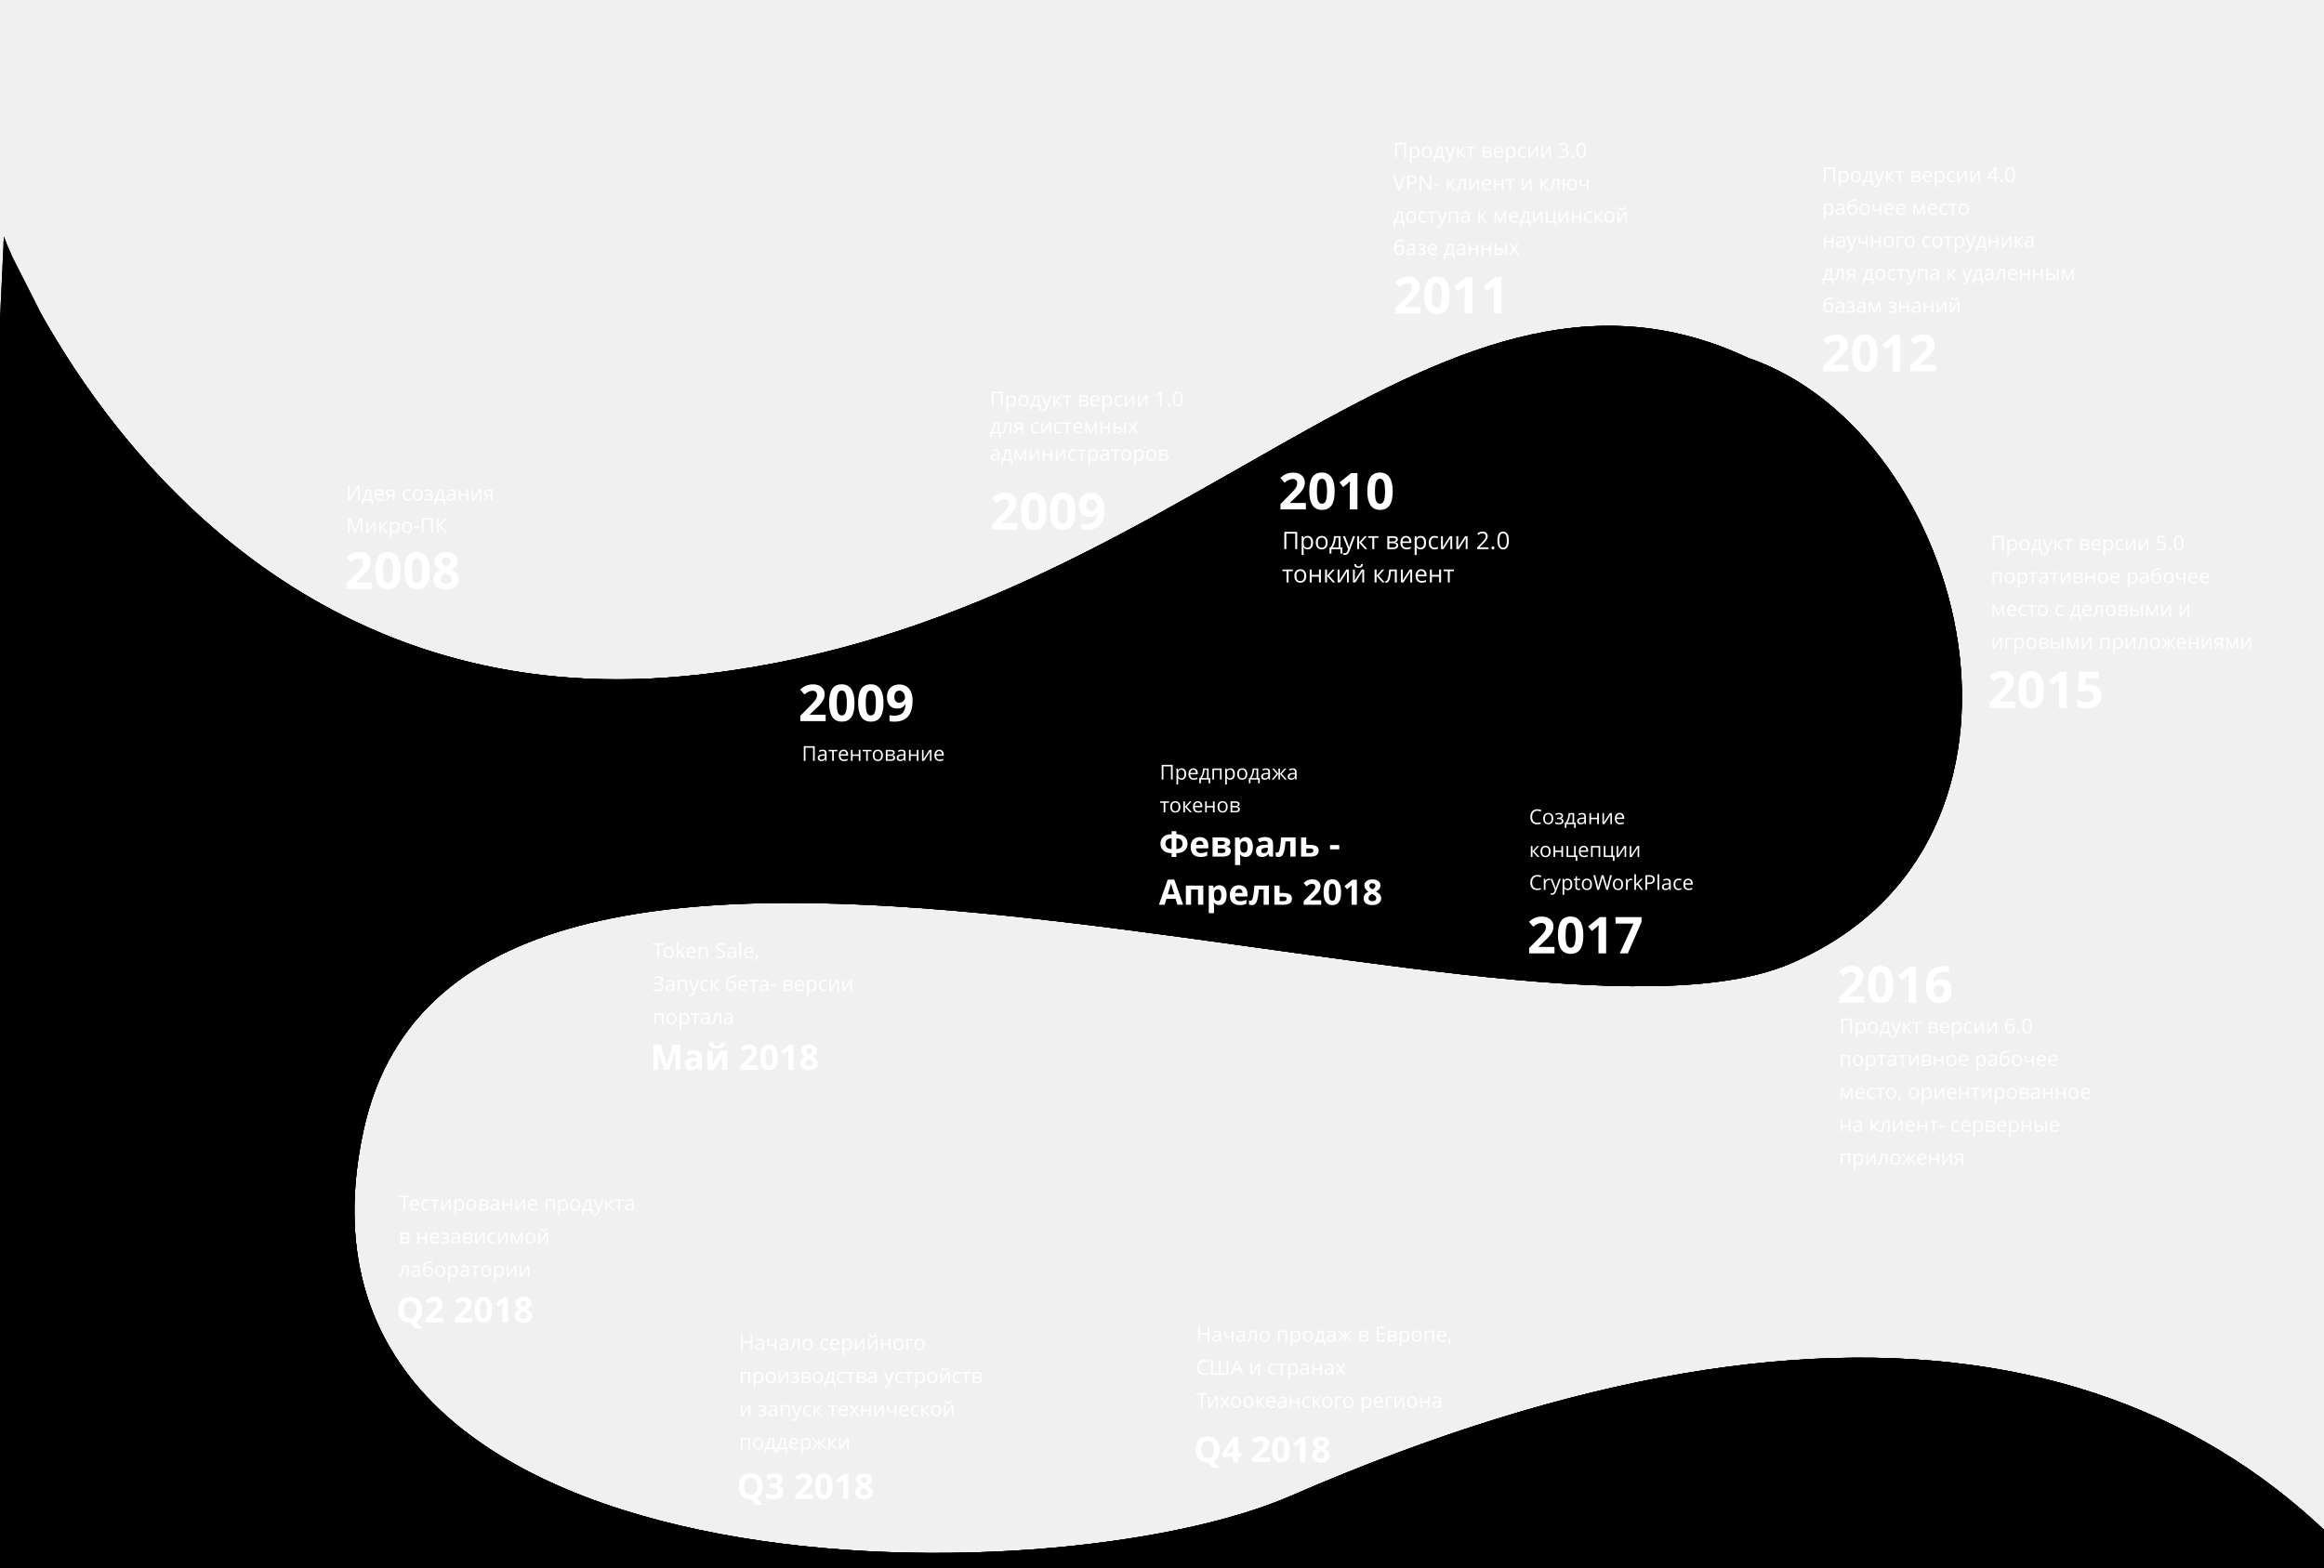
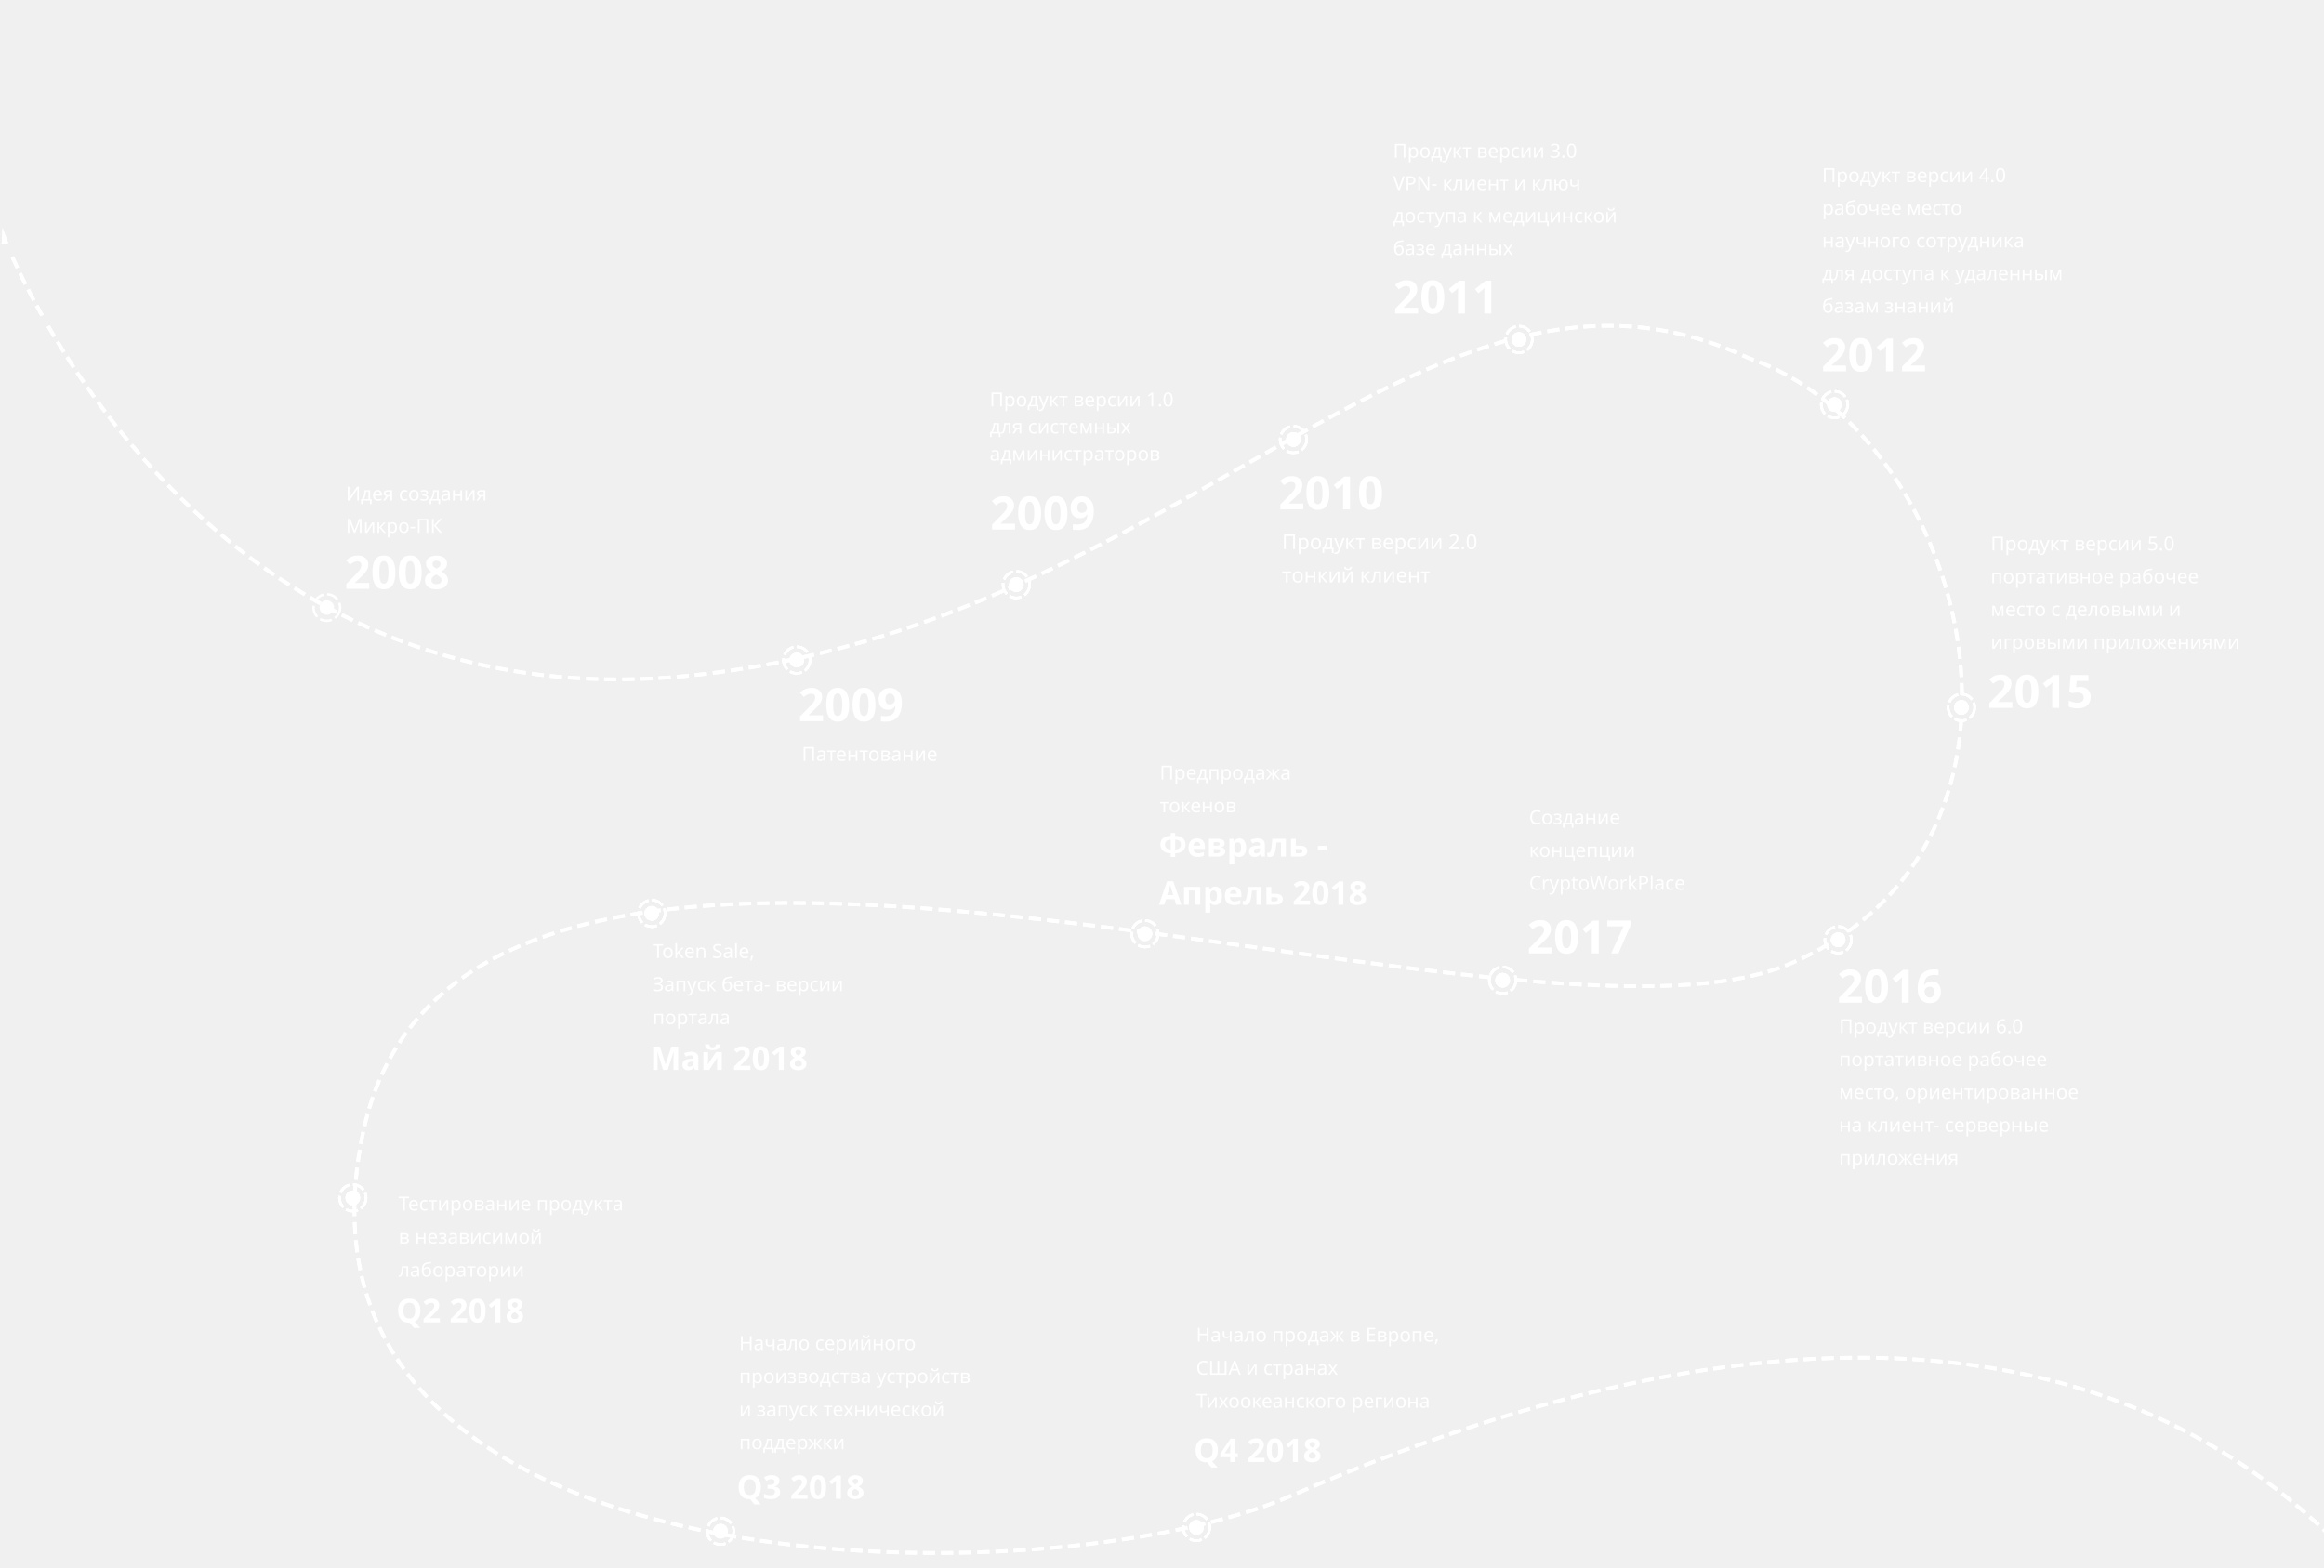
- <svg xmlns="http://www.w3.org/2000/svg" xmlns:html="http://www.w3.org/1999/xhtml" width="1920" height="1295" viewBox="0 0 1920 1295">
-   <defs>
-     <html:link no-compile="" rel="stylesheet" type="text/css" href="https://fonts.googleapis.com/css?family=Open+Sans:regular" />
-   </defs>
+ <svg xmlns="http://www.w3.org/2000/svg" width="1920" height="1295" viewBox="0 0 1920 1295">
+   <style type="text/css">
+ 		.st0{fill:none;}
+ 		.st1{fill:none;stroke:#fff;stroke-width:3;stroke-miterlimit:10;}
+ 		.st2{fill:none;stroke:#fff;stroke-width:3;stroke-miterlimit:10;stroke-dasharray:10,5;}
+ 
+ 		.st3{fill:none;stroke:#fff;stroke-width:3;stroke-miterlimit:10;stroke-dasharray:10,5;}
+ 		.st4{fill:none;stroke:#fff;stroke-width:3;stroke-miterlimit:10;stroke-dasharray:10,5;}
+ 
+ 		.st5{fill:none;stroke:#fff;stroke-width:3;stroke-miterlimit:10;stroke-dasharray:10,5;}
+ 		.st6{display:none;}
+ 		.s {}
+ 		.s1 {fill: none; stroke:#fff;stroke-width:2;stroke-dasharray:10,3}
+ 	</style>
+   <circle cx="270" cy="502" r="11" class="s1" transform="matrix(1 0 0 1 0 0)" />
+   <circle cx="270" cy="502" r="6" class="s" fill="#fff" transform="matrix(1 0 0 1 0 0)" />
+   <circle cx="270" cy="502" r="11" class="s1" transform="matrix(1 0 0 1 569.652 -18.934)" />
+   <circle cx="270" cy="502" r="6" class="s" fill="#fff" transform="matrix(1 0 0 1 569.653 -18.934)" />
+   <circle cx="270" cy="502" r="11" class="s1" transform="matrix(1 0 0 1 569.652 -18.934)" />
+   <circle cx="270" cy="502" r="6" class="s" fill="#fff" transform="matrix(1 0 0 1 569.652 -18.934)" />
+   <circle cx="270" cy="502" r="11" class="s1" transform="matrix(1 0 0 1 569.652 -18.934)" />
+   <circle cx="270" cy="502" r="6" class="s" fill="#fff" transform="matrix(1 0 0 1 569.652 -18.934)" />
+   <circle cx="270" cy="502" r="11" class="s1" transform="matrix(1 0 0 1 569.652 -18.934)" />
+   <circle cx="270" cy="502" r="6" class="s" fill="#fff" transform="matrix(1 0 0 1 569.652 -18.934)" />
+   <circle cx="270" cy="502" r="11" class="s1" transform="matrix(1 0 0 1 388.24 43.3896)" />
+   <circle cx="270" cy="502" r="6" class="s" fill="#fff" transform="matrix(1 0 0 1 388.24 43.3896)" />
+   <circle cx="270" cy="502" r="11" class="s1" transform="matrix(1 0 0 1 388.24 43.3896)" />
+   <circle cx="270" cy="502" r="6" class="s" fill="#fff" transform="matrix(1 0 0 1 388.24 43.3896)" />
+   <circle cx="270" cy="502" r="11" class="s1" transform="matrix(1 0 0 1 388.24 43.3896)" />
+   <circle cx="270" cy="502" r="6" class="s" fill="#fff" transform="matrix(1 0 0 1 388.24 43.3896)" />
+   <circle cx="270" cy="502" r="11" class="s1" transform="matrix(1 0 0 1 388.24 43.3896)" />
+   <circle cx="270" cy="502" r="6" class="s" fill="#fff" transform="matrix(1 0 0 1 388.24 43.3896)" />
+   <circle cx="270" cy="502" r="11" class="s1" transform="matrix(1 0 0 1 984.915 -221.508)" />
+   <circle cx="270" cy="502" r="6" class="s" fill="#fff" transform="matrix(1 0 0 1 984.915 -221.508)" />
+   <circle cx="270" cy="502" r="11" class="s1" transform="matrix(1 0 0 1 984.915 -221.508)" />
+   <circle cx="270" cy="502" r="6" class="s" fill="#fff" transform="matrix(1 0 0 1 984.915 -221.508)" />
+   <circle cx="270" cy="502" r="11" class="s1" transform="matrix(1 0 0 1 984.915 -221.508)" />
+   <circle cx="270" cy="502" r="6" class="s" fill="#fff" transform="matrix(1 0 0 1 984.915 -221.508)" />
+   <circle cx="270" cy="502" r="11" class="s1" transform="matrix(1 0 0 1 984.915 -221.508)" />
+   <circle cx="270" cy="502" r="6" class="s" fill="#fff" transform="matrix(1 0 0 1 984.915 -221.508)" />
+   <circle cx="270" cy="502" r="11" class="s1" transform="matrix(1 0 0 1 798.588 -138.876)" />
+   <circle cx="270" cy="502" r="6" class="s" fill="#fff" transform="matrix(1 0 0 1 798.588 -138.876)" />
+   <circle cx="270" cy="502" r="11" class="s1" transform="matrix(1 0 0 1 798.588 -138.876)" />
+   <circle cx="270" cy="502" r="6" class="s" fill="#fff" transform="matrix(1 0 0 1 798.588 -138.876)" />
+   <circle cx="270" cy="502" r="11" class="s1" transform="matrix(1 0 0 1 798.588 -138.876)" />
+   <circle cx="270" cy="502" r="6" class="s" fill="#fff" transform="matrix(1 0 0 1 798.588 -138.876)" />
+   <circle cx="270" cy="502" r="11" class="s1" transform="matrix(1 0 0 1 798.588 -138.876)" />
+   <circle cx="270" cy="502" r="6" class="s" fill="#fff" transform="matrix(1 0 0 1 798.588 -138.876)" />
+   <circle cx="270" cy="502" r="11" class="s1" transform="matrix(1 0 0 1 1245.6 -167.686)" />
+   <circle cx="270" cy="502" r="6" class="s" fill="#fff" transform="matrix(1 0 0 1 1245.6 -167.686)" />
+   <circle cx="270" cy="502" r="11" class="s1" transform="matrix(1 0 0 1 1245.6 -167.686)" />
+   <circle cx="270" cy="502" r="6" class="s" fill="#fff" transform="matrix(1 0 0 1 1245.6 -167.686)" />
+   <circle cx="270" cy="502" r="11" class="s1" transform="matrix(1 0 0 1 1245.6 -167.686)" />
+   <circle cx="270" cy="502" r="6" class="s" fill="#fff" transform="matrix(1 0 0 1 1245.6 -167.686)" />
+   <circle cx="270" cy="502" r="11" class="s1" transform="matrix(1 0 0 1 1245.6 -167.686)" />
+   <circle cx="270" cy="502" r="6" class="s" fill="#fff" transform="matrix(1 0 0 1 1245.6 -167.686)" />
+   <circle cx="270" cy="502" r="11" class="s1" transform="matrix(1 0 0 1 971.414 307.942)" />
+   <circle cx="270" cy="502" r="6" class="s" fill="#fff" transform="matrix(1 0 0 1 971.414 307.942)" />
+   <circle cx="270" cy="502" r="11" class="s1" transform="matrix(1 0 0 1 971.414 307.942)" />
+   <circle cx="270" cy="502" r="6" class="s" fill="#fff" transform="matrix(1 0 0 1 971.414 307.942)" />
+   <circle cx="270" cy="502" r="11" class="s1" transform="matrix(1 0 0 1 971.414 307.942)" />
+   <circle cx="270" cy="502" r="6" class="s" fill="#fff" transform="matrix(1 0 0 1 971.414 307.942)" />
+   <circle cx="270" cy="502" r="11" class="s1" transform="matrix(1 0 0 1 971.414 307.942)" />
+   <circle cx="270" cy="502" r="6" class="s" fill="#fff" transform="matrix(1 0 0 1 971.414 307.942)" />
+   <circle cx="270" cy="502" r="11" class="s1" transform="matrix(1 0 0 1 1248.59 274.548)" />
+   <circle cx="270" cy="502" r="6" class="s" fill="#fff" transform="matrix(1 0 0 1 1248.59 274.548)" />
+   <circle cx="270" cy="502" r="11" class="s1" transform="matrix(1 0 0 1 1248.59 274.548)" />
+   <circle cx="270" cy="502" r="6" class="s" fill="#fff" transform="matrix(1 0 0 1 1248.59 274.548)" />
+   <circle cx="270" cy="502" r="11" class="s1" transform="matrix(1 0 0 1 1248.59 274.548)" />
+   <circle cx="270" cy="502" r="6" class="s" fill="#fff" transform="matrix(1 0 0 1 1248.59 274.548)" />
+   <circle cx="270" cy="502" r="11" class="s1" transform="matrix(1 0 0 1 1248.59 274.548)" />
+   <circle cx="270" cy="502" r="6" class="s" fill="#fff" transform="matrix(1 0 0 1 1248.59 274.548)" />
+   <circle cx="270" cy="502" r="11" class="s1" transform="matrix(1 0 0 1 675.875 269.538)" />
+   <circle cx="270" cy="502" r="6" class="s" fill="#fff" transform="matrix(1 0 0 1 675.875 269.538)" />
+   <circle cx="270" cy="502" r="11" class="s1" transform="matrix(1 0 0 1 675.875 269.538)" />
+   <circle cx="270" cy="502" r="6" class="s" fill="#fff" transform="matrix(1 0 0 1 675.875 269.538)" />
+   <circle cx="270" cy="502" r="11" class="s1" transform="matrix(1 0 0 1 675.875 269.538)" />
+   <circle cx="270" cy="502" r="6" class="s" fill="#fff" transform="matrix(1 0 0 1 675.875 269.538)" />
+   <circle cx="270" cy="502" r="11" class="s1" transform="matrix(1 0 0 1 675.875 269.538)" />
+   <circle cx="270" cy="502" r="6" class="s" fill="#fff" transform="matrix(1 0 0 1 675.875 269.538)" />
+   <circle cx="270" cy="502" r="11" class="s1" transform="matrix(1 0 0 1 718.476 760.049)" />
+   <circle cx="270" cy="502" r="6" class="s" fill="#fff" transform="matrix(1 0 0 1 718.476 760.049)" />
+   <circle cx="270" cy="502" r="11" class="s1" transform="matrix(1 0 0 1 718.476 760.049)" />
+   <circle cx="270" cy="502" r="6" class="s" fill="#fff" transform="matrix(1 0 0 1 718.476 760.049)" />
+   <circle cx="270" cy="502" r="11" class="s1" transform="matrix(1 0 0 1 718.476 760.049)" />
+   <circle cx="270" cy="502" r="6" class="s" fill="#fff" transform="matrix(1 0 0 1 718.476 760.049)" />
+   <circle cx="270" cy="502" r="11" class="s1" transform="matrix(1 0 0 1 718.476 760.049)" />
+   <circle cx="270" cy="502" r="6" class="s" fill="#fff" transform="matrix(1 0 0 1 718.476 760.049)" />
+   <circle cx="270" cy="502" r="11" class="s1" transform="matrix(1 0 0 1 1350.44 82.5305)" />
+   <circle cx="270" cy="502" r="6" class="s" fill="#fff" transform="matrix(1 0 0 1 1350.44 82.5305)" />
+   <circle cx="270" cy="502" r="11" class="s1" transform="matrix(1 0 0 1 1350.44 82.5305)" />
+   <circle cx="270" cy="502" r="6" class="s" fill="#fff" transform="matrix(1 0 0 1 1350.44 82.5305)" />
+   <circle cx="270" cy="502" r="11" class="s1" transform="matrix(1 0 0 1 1350.44 82.5305)" />
+   <circle cx="270" cy="502" r="6" class="s" fill="#fff" transform="matrix(1 0 0 1 1350.44 82.5305)" />
+   <circle cx="270" cy="502" r="11" class="s1" transform="matrix(1 0 0 1 1350.44 82.5305)" />
+   <circle cx="270" cy="502" r="6" class="s" fill="#fff" transform="matrix(1 0 0 1 1350.44 82.5305)" />
+   <circle cx="270" cy="502" r="11" class="s1" transform="matrix(1 0 0 1 268.473 252.675)" />
+   <circle cx="270" cy="502" r="6" class="s" fill="#fff" transform="matrix(1 0 0 1 268.473 252.675)" />
+   <circle cx="270" cy="502" r="11" class="s1" transform="matrix(1 0 0 1 268.473 252.675)" />
+   <circle cx="270" cy="502" r="6" class="s" fill="#fff" transform="matrix(1 0 0 1 268.473 252.675)" />
+   <circle cx="270" cy="502" r="11" class="s1" transform="matrix(1 0 0 1 268.473 252.675)" />
+   <circle cx="270" cy="502" r="6" class="s" fill="#fff" transform="matrix(1 0 0 1 268.473 252.675)" />
+   <circle cx="270" cy="502" r="11" class="s1" transform="matrix(1 0 0 1 268.473 252.675)" />
+   <circle cx="270" cy="502" r="6" class="s" fill="#fff" transform="matrix(1 0 0 1 268.473 252.675)" />
+   <circle cx="270" cy="502" r="11" class="s1" transform="matrix(1 0 0 1 21.4677 487.757)" />
+   <circle cx="270" cy="502" r="6" class="s" fill="#fff" transform="matrix(1 0 0 1 21.4677 487.757)" />
+   <circle cx="270" cy="502" r="11" class="s1" transform="matrix(1 0 0 1 21.4677 487.757)" />
+   <circle cx="270" cy="502" r="6" class="s" fill="#fff" transform="matrix(1 0 0 1 21.4677 487.757)" />
+   <circle cx="270" cy="502" r="11" class="s1" transform="matrix(1 0 0 1 21.4677 487.757)" />
+   <circle cx="270" cy="502" r="6" class="s" fill="#fff" transform="matrix(1 0 0 1 21.4677 487.757)" />
+   <circle cx="270" cy="502" r="11" class="s1" transform="matrix(1 0 0 1 21.4677 487.757)" />
+   <circle cx="270" cy="502" r="6" class="s" fill="#fff" transform="matrix(1 0 0 1 21.4677 487.757)" />
+   <circle cx="270" cy="502" r="11" class="s1" transform="matrix(1 0 0 1 325.245 763.21)" />
+   <circle cx="270" cy="502" r="6" class="s" fill="#fff" transform="matrix(1 0 0 1 325.245 763.21)" />
+   <circle cx="270" cy="502" r="11" class="s1" transform="matrix(1 0 0 1 325.245 763.21)" />
+   <circle cx="270" cy="502" r="6" class="s" fill="#fff" transform="matrix(1 0 0 1 325.245 763.21)" />
+   <circle cx="270" cy="502" r="11" class="s1" transform="matrix(1 0 0 1 325.245 763.21)" />
+   <circle cx="270" cy="502" r="6" class="s" fill="#fff" transform="matrix(1 0 0 1 325.245 763.21)" />
+   <circle cx="270" cy="502" r="11" class="s1" transform="matrix(1 0 0 1 325.245 763.21)" />
+   <circle cx="270" cy="502" r="6" class="s" fill="#fff" transform="matrix(1 0 0 1 325.245 763.21)" />
  <g id="Слой_1" transform="matrix(1 0 0 1 0 0)">
    <g transform="matrix(1 0 0 1 0 0)">
      <g transform="matrix(1 0 0 1 0 0)">
        <path class="st0" d="M 3.2 195.7 C 3.2 195.7 154.1 597.5 565.2 558.7 C 976.3 519.9 1180.6 172 1444.2 295.7 C 1626.8 358 1712.6 696.4 1479.2 796.2 C 1245.8 896 383.9 545.4 300.2 934.7 C 216.5 1324.1 868.1 1323.3 1067.2 1235.7 C 1537.3 1031.7 1855.7 1112.3 2022.2 1393.7 C 2188.7 1675.1 312.2 1481.7 312.2 1481.7 L -54.8 1431.7 L 3.2 195.7 Z" transform="matrix(1 0 0 1 0 0)" />
        <g transform="matrix(1 0 0 1 0 0)">
          <g transform="matrix(1 0 0 1 0 0)">
            <path class="st1" d="M 2.9 201.7 L 3.2 195.7 C 3.2 195.7 3.9 197.6 5.4 201.3" transform="matrix(1 0 0 1 0 0)" />
            <path class="st2" d="M 10.2 212.3 C 15.4 223.8 23.5 240.6 34.8 260.7" transform="matrix(1 0 0 1 0 0)" />
            <path class="st3" d="M 39.8 269.5 C 106 383.5 267.3 586.8 565.2 558.7 C 976.3 519.9 1180.6 172 1444.2 295.7 C 1626.8 358 1712.6 696.4 1479.2 796.2 C 1245.8 896 383.9 545.3 300.2 934.7 C 216.5 1324.1 868.1 1323.3 1067.2 1235.7 C 1537.3 1031.7 1855.7 1112.3 2022.2 1393.7 C 2188.7 1675.1 312.2 1481.7 312.2 1481.7 L -38.9 1433.9" transform="matrix(1 0 0 1 0 0)" />
            <path d="M -51 1349.5 L 2.4 211.7" transform="matrix(1 0 0 1 0 0)" />
          </g>
        </g>
      </g>
    </g>
  </g>
-   <g id="Слой_2" class="st6" transform="matrix(1 0 0 1 0 0)">
- </g>
-   <text x="270" y="450" fill="#fff" controller-class="Text_box" text-anchor="start" height="13.641" transform="matrix(1 0 0 1 0 -12)" width="30.906">
-     <tspan x="0" y="12" newline="">2008</tspan>
-   </text>
  <g id="Слой_1" transform="matrix(1 0 0 1 0 0)">
    <g transform="matrix(1 0 0 1 0 0)">
      <g transform="matrix(1 0 0 1 0 0)">
        <path class="st0" d="M 3.2 195.7 C 3.2 195.7 154.1 597.5 565.2 558.7 C 976.3 519.9 1180.6 172 1444.2 295.7 C 1626.8 358 1712.6 696.4 1479.2 796.2 C 1245.8 896 383.9 545.4 300.2 934.7 C 216.5 1324.1 868.1 1323.3 1067.2 1235.7 C 1537.3 1031.7 1855.7 1112.3 2022.2 1393.7 C 2188.7 1675.1 312.2 1481.7 312.2 1481.7 L -54.8 1431.7 L 3.2 195.7 Z" transform="matrix(1 0 0 1 0 0)" />
        <g transform="matrix(1 0 0 1 0 0)">
          <g transform="matrix(1 0 0 1 0 0)">
            <path class="st1" d="M 2.9 201.7 L 3.2 195.7 C 3.2 195.7 3.9 197.6 5.4 201.3" transform="matrix(1 0 0 1 0 0)" />
            <path class="st2" d="M 10.2 212.3 C 15.4 223.8 23.5 240.6 34.8 260.7" transform="matrix(1 0 0 1 0 0)" />
            <path class="st3" d="M 39.8 269.5 C 106 383.5 267.3 586.8 565.2 558.7 C 976.3 519.9 1180.6 172 1444.2 295.7 C 1626.8 358 1712.6 696.4 1479.2 796.2 C 1245.8 896 383.9 545.3 300.2 934.7 C 216.5 1324.1 868.1 1323.3 1067.2 1235.7 C 1537.3 1031.7 1855.7 1112.3 2022.2 1393.7 C 2188.7 1675.1 312.2 1481.7 312.2 1481.7 L -38.9 1433.9" transform="matrix(1 0 0 1 0 0)" />
            <path d="M -51 1349.5 L 2.4 211.7" transform="matrix(1 0 0 1 0 0)" />
          </g>
        </g>
      </g>
    </g>
  </g>
-   <g id="Слой_2" class="st6" transform="matrix(1 0 0 1 0 0)">
- </g>
-   <text controller-class="Text_box" transform="matrix(1 0 0 1 284.578 444.534)" width="137.707" height="57.859" font-family="Open Sans" font-size="42" font-style="" text-align="left" text-anchor="start" fill="#fff" stroke="none" stroke-width="1" stroke-linecap="butt" stroke-linejoin="miter" opacity="1" style="" font-weight="700">
+   <text controller-class="Text_box" transform="matrix(1 0 0 1 284.578 444.534)" width="137.707" height="57.859" font-family="segoe ui" font-size="38" font-style="" text-align="left" text-anchor="start" fill="#fff" stroke="none" stroke-width="1" stroke-linecap="butt" stroke-linejoin="miter" opacity="1" style="" font-weight="700">
    <tspan x="0" y="42" newline="">2008</tspan>
  </text>
-   <text controller-class="Text_box" transform="matrix(1 0 0 1 285.736 393.617)" width="192.096" height="53.219" font-family="Open Sans" font-size="17" font-style="regular" text-align="left" text-anchor="start" fill="#fff" stroke="none" stroke-width="1.00" stroke-linecap="butt" stroke-linejoin="miter" opacity="1" style="">
+   <text controller-class="Text_box" transform="matrix(1 0 0 1 285.736 393.617)" width="192.096" height="53.219" font-family="segoe ui" font-size="16" font-style="regular" text-align="left" text-anchor="start" fill="#fff" stroke="none" stroke-width="1.00" stroke-linecap="butt" stroke-linejoin="miter" opacity="1" style="">
    <tspan x="0" y="20" newline="">Идея создания </tspan>
    <tspan x="0" y="46.609" newline="">Микро-ПК</tspan>
  </text>
-   <text controller-class="Text_box" transform="matrix(1 0 0 1 659.501 553.882)" width="137.707" height="57.453" font-family="Open Sans" font-size="42" font-style="" text-align="left" text-anchor="start" fill="#fff" stroke="none" stroke-width="1" stroke-linecap="butt" stroke-linejoin="miter" opacity="1" style="" font-weight="700">
+   <text controller-class="Text_box" transform="matrix(1 0 0 1 659.501 553.882)" width="137.707" height="57.453" font-family="segoe ui" font-size="38" font-style="" text-align="left" text-anchor="start" fill="#fff" stroke="none" stroke-width="1" stroke-linecap="butt" stroke-linejoin="miter" opacity="1" style="" font-weight="700">
    <tspan x="0" y="42" newline="">2009</tspan>
  </text>
-   <text controller-class="Text_box" transform="matrix(1 0 0 1 662.392 608.705)" width="192.096" height="27.656" font-family="Open Sans" font-size="17" font-style="regular" text-align="left" text-anchor="start" fill="#fff" stroke="none" stroke-width="1.00" stroke-linecap="butt" stroke-linejoin="miter" opacity="1" style="">
+   <text controller-class="Text_box" transform="matrix(1 0 0 1 662.392 608.705)" width="192.096" height="27.656" font-family="segoe ui" font-size="16" font-style="regular" text-align="left" text-anchor="start" fill="#fff" stroke="none" stroke-width="1.00" stroke-linecap="butt" stroke-linejoin="miter" opacity="1" style="">
    <tspan x="0" y="20" newline="">Патентование</tspan>
  </text>
-   <text controller-class="Text_box" transform="matrix(1 0 0 1 818.068 395.562)" width="137.707" height="58.172" font-family="Open Sans" font-size="42" font-style="" text-align="left" text-anchor="start" fill="#fff" stroke="none" stroke-width="1" stroke-linecap="butt" stroke-linejoin="miter" opacity="1" style="" font-weight="700">
+   <text controller-class="Text_box" transform="matrix(1 0 0 1 818.068 395.562)" width="137.707" height="58.172" font-family="segoe ui" font-size="38" font-style="" text-align="left" text-anchor="start" fill="#fff" stroke="none" stroke-width="1" stroke-linecap="butt" stroke-linejoin="miter" opacity="1" style="" font-weight="700">
    <tspan x="0" y="42" newline="">2009</tspan>
  </text>
-   <text controller-class="Text_box" transform="matrix(1 0 0 1 817.609 318.786)" width="192.096" height="67.125" font-family="Open Sans" font-size="17" font-style="regular" text-align="left" text-anchor="start" fill="#fff" stroke="none" stroke-width="1.00" stroke-linecap="butt" stroke-linejoin="miter" opacity="1" style="">
+   <text controller-class="Text_box" transform="matrix(1 0 0 1 817.609 318.786)" width="192.096" height="67.125" font-family="segoe ui" font-size="16" font-style="regular" text-align="left" text-anchor="start" fill="#fff" stroke="none" stroke-width="1.00" stroke-linecap="butt" stroke-linejoin="miter" opacity="1" style="">
    <tspan x="0" y="17" newline="">Продукт версии 1.0</tspan>
    <tspan x="0" y="39.375" newline="">для системных</tspan>
    <tspan x="0" y="61.75" newline="">администраторов</tspan>
  </text>
-   <text controller-class="Text_box" transform="matrix(1 0 0 1 1056.2 378.917)" width="137.707" height="58.328" font-family="Open Sans" font-size="42" font-style="" text-align="left" text-anchor="start" fill="#fff" stroke="none" stroke-width="1" stroke-linecap="butt" stroke-linejoin="miter" opacity="1" style="" font-weight="700">
+   <text controller-class="Text_box" transform="matrix(1 0 0 1 1056.2 378.917)" width="137.707" height="58.328" font-family="segoe ui" font-size="38" font-style="" text-align="left" text-anchor="start" fill="#fff" stroke="none" stroke-width="1" stroke-linecap="butt" stroke-linejoin="miter" opacity="1" style="" font-weight="700">
    <tspan x="0" y="42" newline="">2010</tspan>
  </text>
-   <text controller-class="Text_box" transform="matrix(1 0 0 1 1059.09 433.74)" width="192.096" height="55.062" font-family="Open Sans" font-size="20" font-style="regular" text-align="left" text-anchor="start" fill="#fff" stroke="none" stroke-width="1.00" stroke-linecap="butt" stroke-linejoin="miter" opacity="1" style="">
+   <text controller-class="Text_box" transform="matrix(1 0 0 1 1059.09 433.74)" width="192.096" height="55.062" font-family="segoe ui" font-size="17" font-style="regular" text-align="left" text-anchor="start" fill="#fff" stroke="none" stroke-width="1.00" stroke-linecap="butt" stroke-linejoin="miter" opacity="1" style="">
    <tspan x="0" y="20" newline="">Продукт версии 2.0</tspan>
    <tspan x="0" y="47.531" newline="">тонкий клиент</tspan>
  </text>
-   <text controller-class="Text_box" transform="matrix(1 0 0 1 1151.12 217.067)" width="137.707" height="58.328" font-family="Open Sans" font-size="42" font-style="" text-align="left" text-anchor="start" fill="#fff" stroke="none" stroke-width="1" stroke-linecap="butt" stroke-linejoin="miter" opacity="1" style="" font-weight="700">
+   <text controller-class="Text_box" transform="matrix(1 0 0 1 1151.12 217.067)" width="137.707" height="58.328" font-family="segoe ui" font-size="38" font-style="" text-align="left" text-anchor="start" fill="#fff" stroke="none" stroke-width="1" stroke-linecap="butt" stroke-linejoin="miter" opacity="1" style="" font-weight="700">
    <tspan x="0" y="42" newline="">2011</tspan>
  </text>
-   <text controller-class="Text_box" transform="matrix(1 0 0 1 1150.93 110.289)" width="292.10" height="107.188" font-family="Open Sans" font-size="17" font-style="regular" text-align="left" text-anchor="start" fill="#fff" stroke="none" stroke-width="1.00" stroke-linecap="butt" stroke-linejoin="miter" opacity="1" style="">
+   <text controller-class="Text_box" transform="matrix(1 0 0 1 1150.93 110.289)" width="292.10" height="107.188" font-family="segoe ui" font-size="16" font-style="regular" text-align="left" text-anchor="start" fill="#fff" stroke="none" stroke-width="1.00" stroke-linecap="butt" stroke-linejoin="miter" opacity="1" style="">
    <tspan x="0" y="20" newline="">Продукт версии 3.0</tspan>
    <tspan x="0" y="46.797" newline="">VPN- клиент и ключ</tspan>
    <tspan x="0" y="73.594" newline="">доступа к медицинской</tspan>
    <tspan x="0" y="100.391" newline="">базе данных</tspan>
  </text>
-   <text controller-class="Text_box" transform="matrix(1 0 0 1 1504.68 264.857)" width="137.707" height="57.344" font-family="Open Sans" font-size="42" font-style="" text-align="left" text-anchor="start" fill="#fff" stroke="none" stroke-width="1" stroke-linecap="butt" stroke-linejoin="miter" opacity="1" style="" font-weight="700">
+   <text controller-class="Text_box" transform="matrix(1 0 0 1 1504.68 264.857)" width="137.707" height="57.344" font-family="segoe ui" font-size="38" font-style="" text-align="left" text-anchor="start" fill="#fff" stroke="none" stroke-width="1" stroke-linecap="butt" stroke-linejoin="miter" opacity="1" style="" font-weight="700">
    <tspan x="0" y="42" newline="">2012</tspan>
  </text>
-   <text controller-class="Text_box" transform="matrix(1 0 0 1 1505.33 130.465)" width="292.10" height="134.922" font-family="Open Sans" font-size="17" font-style="regular" text-align="left" text-anchor="start" fill="#fff" stroke="none" stroke-width="1.00" stroke-linecap="butt" stroke-linejoin="miter" opacity="1" style="">
+   <text controller-class="Text_box" transform="matrix(1 0 0 1 1505.33 130.465)" width="292.10" height="134.922" font-family="segoe ui" font-size="16" font-style="regular" text-align="left" text-anchor="start" fill="#fff" stroke="none" stroke-width="1.00" stroke-linecap="butt" stroke-linejoin="miter" opacity="1" style="">
    <tspan x="0" y="20" newline="">Продукт версии 4.0</tspan>
    <tspan x="0" y="46.984" newline="">рабочее место</tspan>
    <tspan x="0" y="73.969" newline="">научного сотрудника</tspan>
    <tspan x="0" y="100.953" newline="">для доступа к удаленным</tspan>
    <tspan x="0" y="127.938" newline="">базам знаний</tspan>
  </text>
-   <text controller-class="Text_box" transform="matrix(1 0 0 1 1642.03 542.918)" width="137.707" height="57.5" font-family="Open Sans" font-size="42" font-style="" text-align="left" text-anchor="start" fill="#fff" stroke="none" stroke-width="1" stroke-linecap="butt" stroke-linejoin="miter" opacity="1" style="" font-weight="700">
+   <text controller-class="Text_box" transform="matrix(1 0 0 1 1642.03 542.918)" width="137.707" height="57.5" font-family="segoe ui" font-size="38" font-style="" text-align="left" text-anchor="start" fill="#fff" stroke="none" stroke-width="1" stroke-linecap="butt" stroke-linejoin="miter" opacity="1" style="" font-weight="700">
    <tspan x="0" y="42" newline="">2015</tspan>
  </text>
-   <text controller-class="Text_box" transform="matrix(1 0 0 1 1644.62 434.841)" width="292.10" height="108.375" font-family="Open Sans" font-size="17" font-style="regular" text-align="left" text-anchor="start" fill="#fff" stroke="none" stroke-width="1.00" stroke-linecap="butt" stroke-linejoin="miter" opacity="1" style="">
+   <text controller-class="Text_box" transform="matrix(1 0 0 1 1644.62 434.841)" width="292.10" height="108.375" font-family="segoe ui" font-size="16" font-style="regular" text-align="left" text-anchor="start" fill="#fff" stroke="none" stroke-width="1.00" stroke-linecap="butt" stroke-linejoin="miter" opacity="1" style="">
    <tspan x="0" y="20" newline="">Продукт версии 5.0</tspan>
    <tspan x="0" y="47.094" newline="">портативное рабочее </tspan>
    <tspan x="0" y="74.188" newline="">место с деловыми и </tspan>
    <tspan x="0" y="101.281" newline="">игровыми приложениями</tspan>
  </text>
-   <text controller-class="Text_box" transform="matrix(1 0 0 1 1517.77 786.507)" width="137.707" height="57.234" font-family="Open Sans" font-size="42" font-style="" text-align="left" text-anchor="start" fill="#fff" stroke="none" stroke-width="1" stroke-linecap="butt" stroke-linejoin="miter" opacity="1" style="" font-weight="700">
+   <text controller-class="Text_box" transform="matrix(1 0 0 1 1517.77 786.507)" width="137.707" height="57.234" font-family="segoe ui" font-size="38" font-style="" text-align="left" text-anchor="start" fill="#fff" stroke="none" stroke-width="1" stroke-linecap="butt" stroke-linejoin="miter" opacity="1" style="" font-weight="700">
    <tspan x="0" y="42" newline="">2016</tspan>
  </text>
-   <text controller-class="Text_box" transform="matrix(1 0 0 1 1519.39 833.665)" width="292.10" height="135.781" font-family="Open Sans" font-size="17" font-style="regular" text-align="left" text-anchor="start" fill="#fff" stroke="none" stroke-width="1.00" stroke-linecap="butt" stroke-linejoin="miter" opacity="1" style="">
+   <text controller-class="Text_box" transform="matrix(1 0 0 1 1519.39 833.665)" width="292.10" height="135.781" font-family="segoe ui" font-size="16" font-style="regular" text-align="left" text-anchor="start" fill="#fff" stroke="none" stroke-width="1.00" stroke-linecap="butt" stroke-linejoin="miter" opacity="1" style="">
    <tspan x="0" y="20" newline="">Продукт версии 6.0</tspan>
    <tspan x="0" y="47.156" newline="">портативное рабочее </tspan>
    <tspan x="0" y="74.312" newline="">место, ориентированное</tspan>
    <tspan x="0" y="101.469" newline="">на клиент- серверные</tspan>
    <tspan x="0" y="128.625" newline="">приложения</tspan>
  </text>
-   <text controller-class="Text_box" transform="matrix(1 0 0 1 1261.63 745.758)" width="137.707" height="57.234" font-family="Open Sans" font-size="42" font-style="" text-align="left" text-anchor="start" fill="#fff" stroke="none" stroke-width="1" stroke-linecap="butt" stroke-linejoin="miter" opacity="1" style="" font-weight="700">
+   <text controller-class="Text_box" transform="matrix(1 0 0 1 1261.63 745.758)" width="137.707" height="57.234" font-family="segoe ui" font-size="38" font-style="" text-align="left" text-anchor="start" fill="#fff" stroke="none" stroke-width="1" stroke-linecap="butt" stroke-linejoin="miter" opacity="1" style="" font-weight="700">
    <tspan x="0" y="42" newline="">2017</tspan>
  </text>
-   <text controller-class="Text_box" transform="matrix(1 0 0 1 1263.25 660.966)" width="292.10" height="81.469" font-family="Open Sans" font-size="17" font-style="regular" text-align="left" text-anchor="start" fill="#fff" stroke="none" stroke-width="1.00" stroke-linecap="butt" stroke-linejoin="miter" opacity="1" style="">
+   <text controller-class="Text_box" transform="matrix(1 0 0 1 1263.25 660.966)" width="292.10" height="81.469" font-family="segoe ui" font-size="16" font-style="regular" text-align="left" text-anchor="start" fill="#fff" stroke="none" stroke-width="1.00" stroke-linecap="butt" stroke-linejoin="miter" opacity="1" style="">
    <tspan x="0" y="20" newline="">Создание </tspan>
    <tspan x="0" y="47.156" newline="">концепции</tspan>
    <tspan x="0" y="74.312" newline="">CryptoWorkPlace</tspan>
  </text>
-   <text controller-class="Text_box" transform="matrix(1 0 0 1 957.452 678.813)" width="293.52" height="79.531" font-family="Open Sans" font-size="29" font-style="" text-align="left" text-anchor="start" fill="#fff" stroke="none" stroke-width="1" stroke-linecap="butt" stroke-linejoin="miter" opacity="1" style="" font-weight="700">
+   <text controller-class="Text_box" transform="matrix(1 0 0 1 957.452 678.813)" width="293.52" height="79.531" font-family="segoe ui" font-size="27" font-style="" text-align="left" text-anchor="start" fill="#fff" stroke="none" stroke-width="1" stroke-linecap="butt" stroke-linejoin="miter" opacity="1" style="" font-weight="700">
    <tspan x="0" y="29" newline="">Февраль - </tspan>
    <tspan x="0" y="68.766" newline="">Апрель 2018</tspan>
  </text>
-   <text controller-class="Text_box" transform="matrix(1 0 0 1 958.102 624.098)" width="292.10" height="54.312" font-family="Open Sans" font-size="17" font-style="regular" text-align="left" text-anchor="start" fill="#fff" stroke="none" stroke-width="1.00" stroke-linecap="butt" stroke-linejoin="miter" opacity="1" style="">
+   <text controller-class="Text_box" transform="matrix(1 0 0 1 958.102 624.098)" width="292.10" height="54.312" font-family="segoe ui" font-size="16" font-style="regular" text-align="left" text-anchor="start" fill="#fff" stroke="none" stroke-width="1.00" stroke-linecap="butt" stroke-linejoin="miter" opacity="1" style="">
    <tspan x="0" y="20" newline="">Предпродажа</tspan>
    <tspan x="0" y="47.156" newline="">токенов</tspan>
  </text>
-   <text controller-class="Text_box" transform="matrix(1 0 0 1 537.224 855.045)" width="293.52" height="40.344" font-family="Open Sans" font-size="29" font-style="" text-align="left" text-anchor="start" fill="#fff" stroke="none" stroke-width="1" stroke-linecap="butt" stroke-linejoin="miter" opacity="1" style="" font-weight="700">
+   <text controller-class="Text_box" transform="matrix(1 0 0 1 537.224 855.045)" width="293.52" height="40.344" font-family="segoe ui" font-size="27" font-style="" text-align="left" text-anchor="start" fill="#fff" stroke="none" stroke-width="1" stroke-linecap="butt" stroke-linejoin="miter" opacity="1" style="" font-weight="700">
    <tspan x="0" y="29" newline="">Май 2018</tspan>
  </text>
-   <text controller-class="Text_box" transform="matrix(1 0 0 1 539.176 771.595)" width="292.10" height="81.984" font-family="Open Sans" font-size="17" font-style="regular" text-align="left" text-anchor="start" fill="#fff" stroke="none" stroke-width="1.00" stroke-linecap="butt" stroke-linejoin="miter" opacity="1" style="">
+   <text controller-class="Text_box" transform="matrix(1 0 0 1 539.176 771.595)" width="292.10" height="81.984" font-family="segoe ui" font-size="16" font-style="regular" text-align="left" text-anchor="start" fill="#fff" stroke="none" stroke-width="1.00" stroke-linecap="butt" stroke-linejoin="miter" opacity="1" style="">
    <tspan x="0" y="20" newline="">Token Sale,</tspan>
    <tspan x="0" y="47.328" newline="">Запуск бета- версии</tspan>
    <tspan x="0" y="74.656" newline="">портала</tspan>
  </text>
-   <text controller-class="Text_box" transform="matrix(1 0 0 1 327.364 1063.65)" width="293.52" height="40.344" font-family="Open Sans" font-size="29" font-style="" text-align="left" text-anchor="start" fill="#fff" stroke="none" stroke-width="1" stroke-linecap="butt" stroke-linejoin="miter" opacity="1" style="" font-weight="700">
+   <text controller-class="Text_box" transform="matrix(1 0 0 1 327.364 1063.65)" width="293.52" height="40.344" font-family="segoe ui" font-size="27" font-style="" text-align="left" text-anchor="start" fill="#fff" stroke="none" stroke-width="1" stroke-linecap="butt" stroke-linejoin="miter" opacity="1" style="" font-weight="700">
    <tspan x="0" y="29" newline="">Q2 2018</tspan>
  </text>
-   <text controller-class="Text_box" transform="matrix(1 0 0 1 329.316 980.197)" width="292.10" height="81.984" font-family="Open Sans" font-size="17" font-style="regular" text-align="left" text-anchor="start" fill="#fff" stroke="none" stroke-width="1.00" stroke-linecap="butt" stroke-linejoin="miter" opacity="1" style="">
+   <text controller-class="Text_box" transform="matrix(1 0 0 1 329.316 980.197)" width="292.10" height="81.984" font-family="segoe ui" font-size="16" font-style="regular" text-align="left" text-anchor="start" fill="#fff" stroke="none" stroke-width="1.00" stroke-linecap="butt" stroke-linejoin="miter" opacity="1" style="">
    <tspan x="0" y="20" newline="">Тестирование продукта</tspan>
    <tspan x="0" y="47.328" newline="">в независимой </tspan>
    <tspan x="0" y="74.656" newline="">лаборатории</tspan>
  </text>
-   <text controller-class="Text_box" transform="matrix(1 0 0 1 608.678 1209.45)" width="293.52" height="40.344" font-family="Open Sans" font-size="29" font-style="" text-align="left" text-anchor="start" fill="#fff" stroke="none" stroke-width="1" stroke-linecap="butt" stroke-linejoin="miter" opacity="1" style="" font-weight="700">
+   <text controller-class="Text_box" transform="matrix(1 0 0 1 608.678 1209.45)" width="293.52" height="40.344" font-family="segoe ui" font-size="27" font-style="" text-align="left" text-anchor="start" fill="#fff" stroke="none" stroke-width="1" stroke-linecap="butt" stroke-linejoin="miter" opacity="1" style="" font-weight="700">
    <tspan x="0" y="29" newline="">Q3 2018</tspan>
  </text>
-   <text controller-class="Text_box" transform="matrix(1 0 0 1 610.63 1095.46)" width="292.10" height="109.312" font-family="Open Sans" font-size="17" font-style="regular" text-align="left" text-anchor="start" fill="#fff" stroke="none" stroke-width="1.00" stroke-linecap="butt" stroke-linejoin="miter" opacity="1" style="">
+   <text controller-class="Text_box" transform="matrix(1 0 0 1 610.63 1095.46)" width="292.10" height="109.312" font-family="segoe ui" font-size="16" font-style="regular" text-align="left" text-anchor="start" fill="#fff" stroke="none" stroke-width="1.00" stroke-linecap="butt" stroke-linejoin="miter" opacity="1" style="">
    <tspan x="0" y="20" newline="">Начало серийного </tspan>
    <tspan x="0" y="47.328" newline="">производства устройств</tspan>
    <tspan x="0" y="74.656" newline="">и запуск технической </tspan>
    <tspan x="0" y="101.984" newline="">поддержки</tspan>
  </text>
-   <text controller-class="Text_box" transform="matrix(1 0 0 1 986.212 1179.02)" width="293.52" height="40.344" font-family="Open Sans" font-size="29" font-style="" text-align="left" text-anchor="start" fill="#fff" stroke="none" stroke-width="1" stroke-linecap="butt" stroke-linejoin="miter" opacity="1" style="" font-weight="700">
+   <text controller-class="Text_box" transform="matrix(1 0 0 1 986.212 1179.02)" width="293.52" height="40.344" font-family="segoe ui" font-size="27" font-style="" text-align="left" text-anchor="start" fill="#fff" stroke="none" stroke-width="1" stroke-linecap="butt" stroke-linejoin="miter" opacity="1" style="" font-weight="700">
    <tspan x="0" y="29" newline="">Q4 2018</tspan>
  </text>
-   <text controller-class="Text_box" transform="matrix(1 0 0 1 988.164 1088.57)" width="292.10" height="81.984" font-family="Open Sans" font-size="17" font-style="regular" text-align="left" text-anchor="start" fill="#fff" stroke="none" stroke-width="1.00" stroke-linecap="butt" stroke-linejoin="miter" opacity="1" style="">
+   <text controller-class="Text_box" transform="matrix(1 0 0 1 988.164 1088.57)" width="292.10" height="81.984" font-family="segoe ui" font-size="16" font-style="regular" text-align="left" text-anchor="start" fill="#fff" stroke="none" stroke-width="1.00" stroke-linecap="butt" stroke-linejoin="miter" opacity="1" style="">
    <tspan x="0" y="20" newline="">Начало продаж в Европе,</tspan>
    <tspan x="0" y="47.328" newline="">США и странах</tspan>
    <tspan x="0" y="74.656" newline="">Тихоокеанского региона</tspan>
  </text>
</svg>
